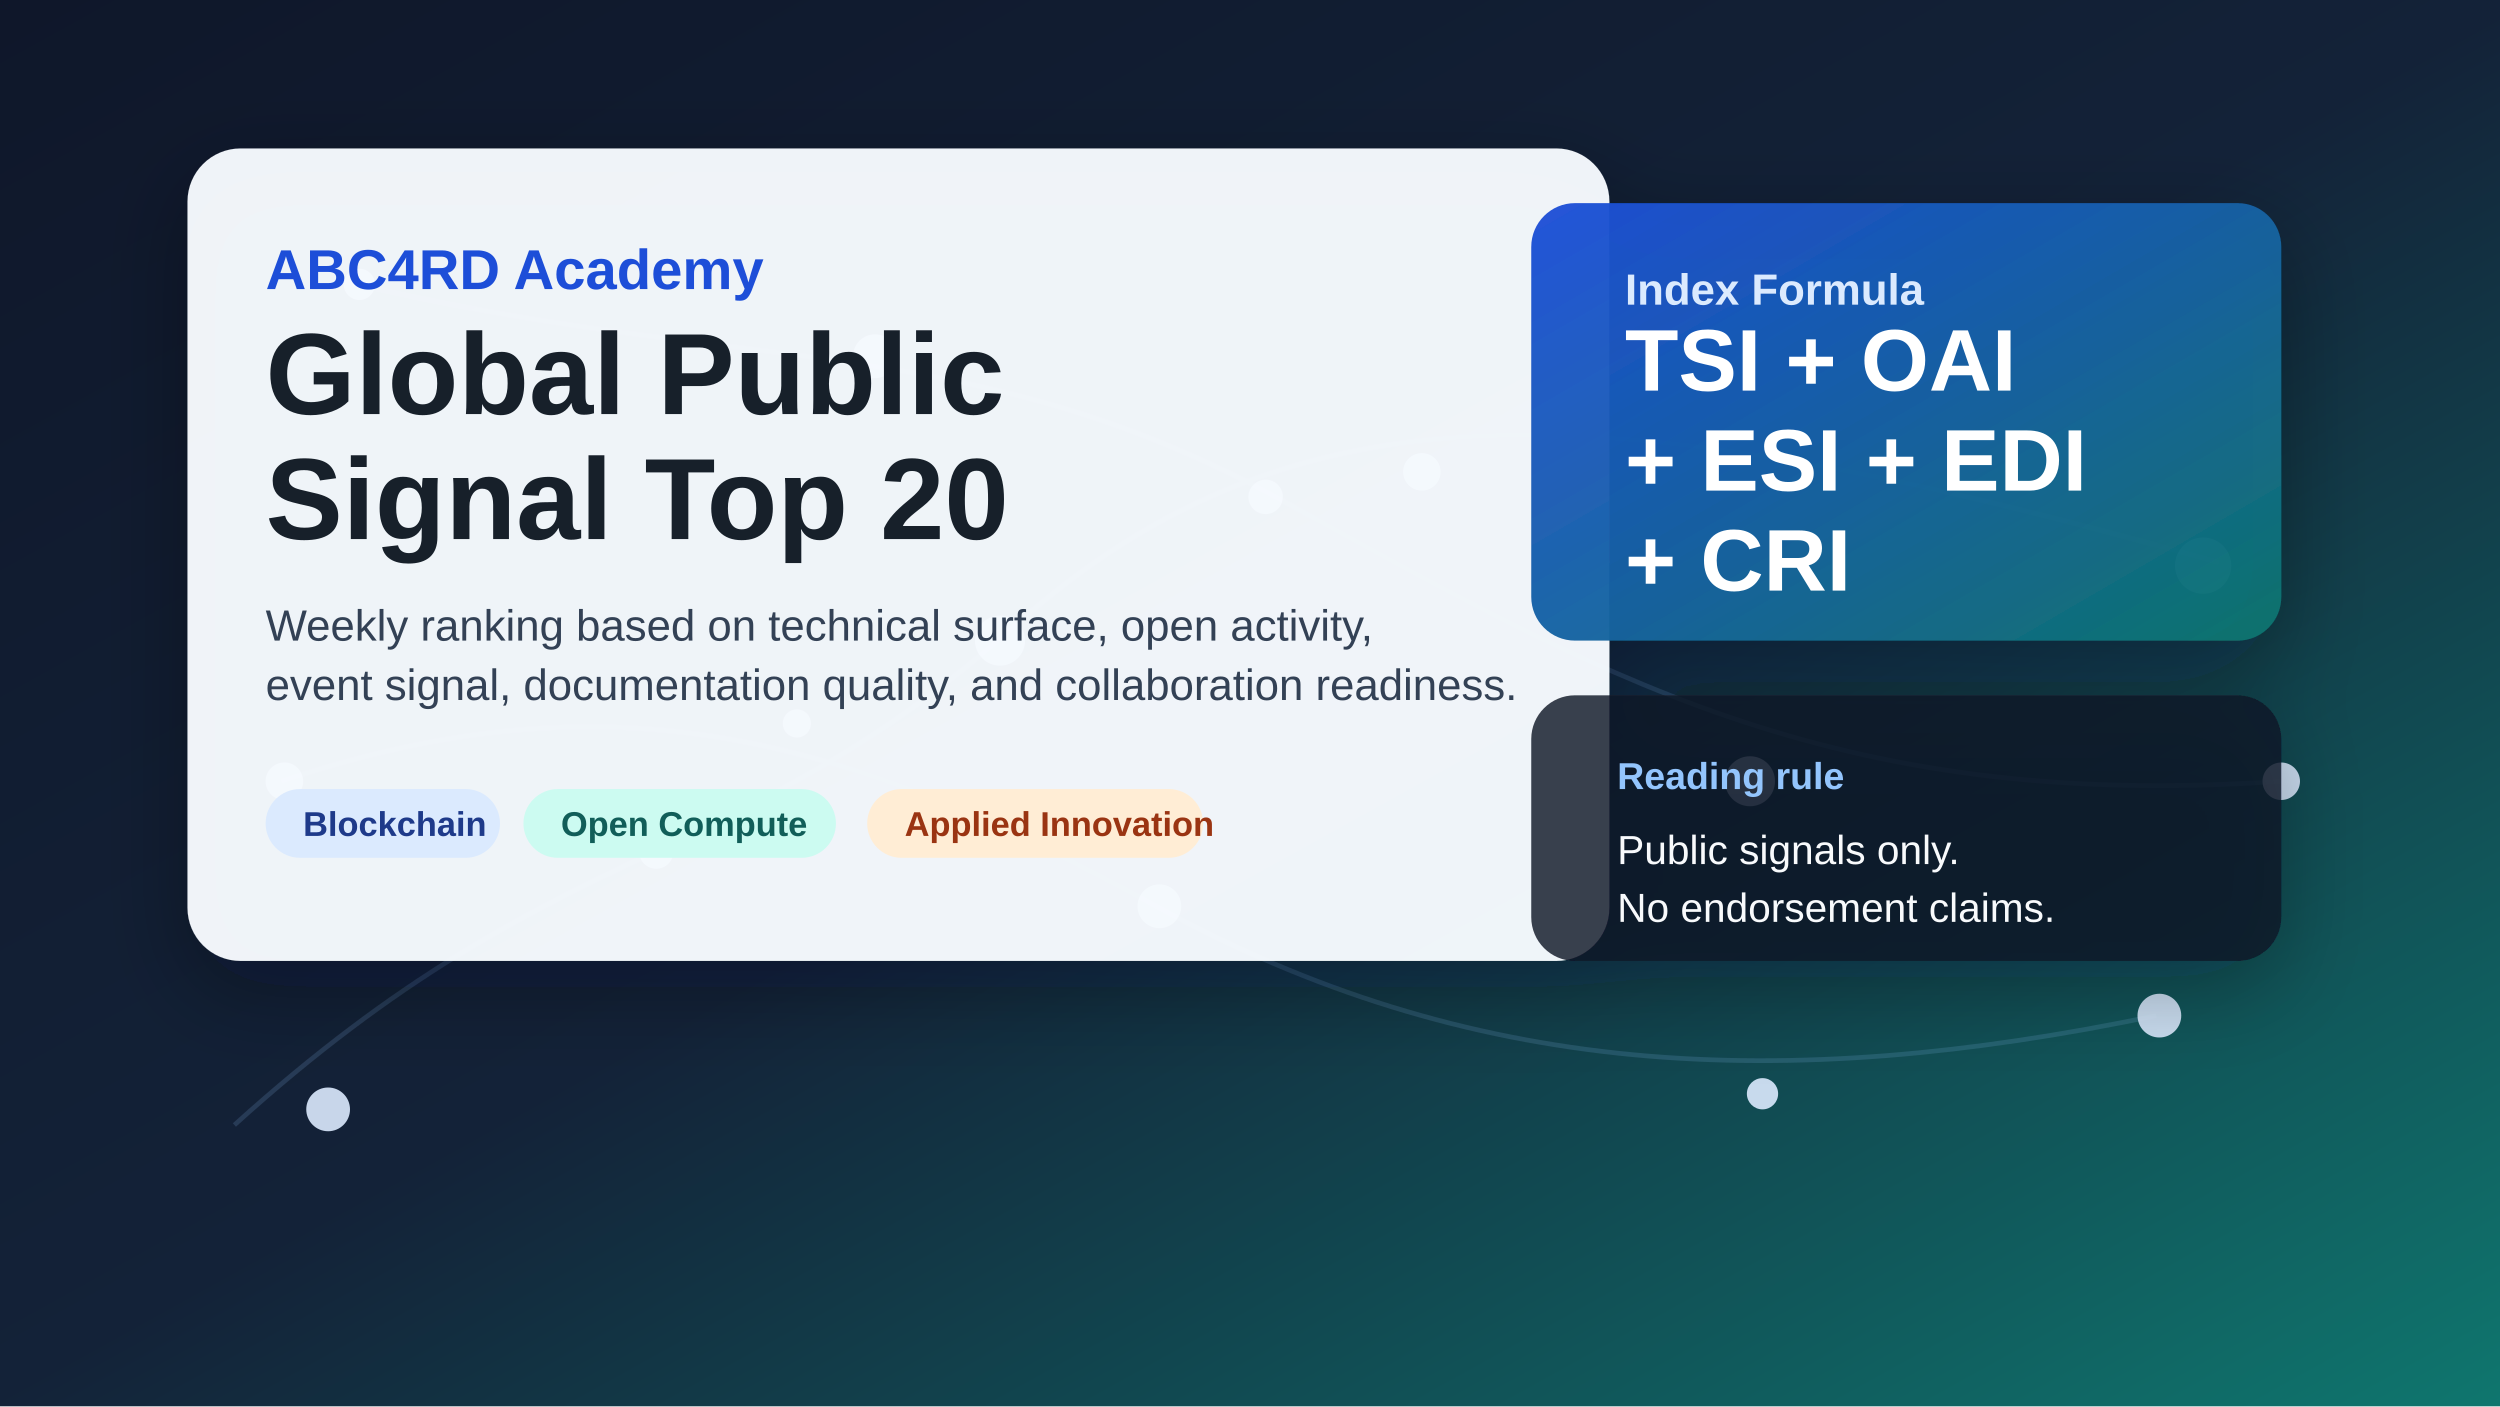
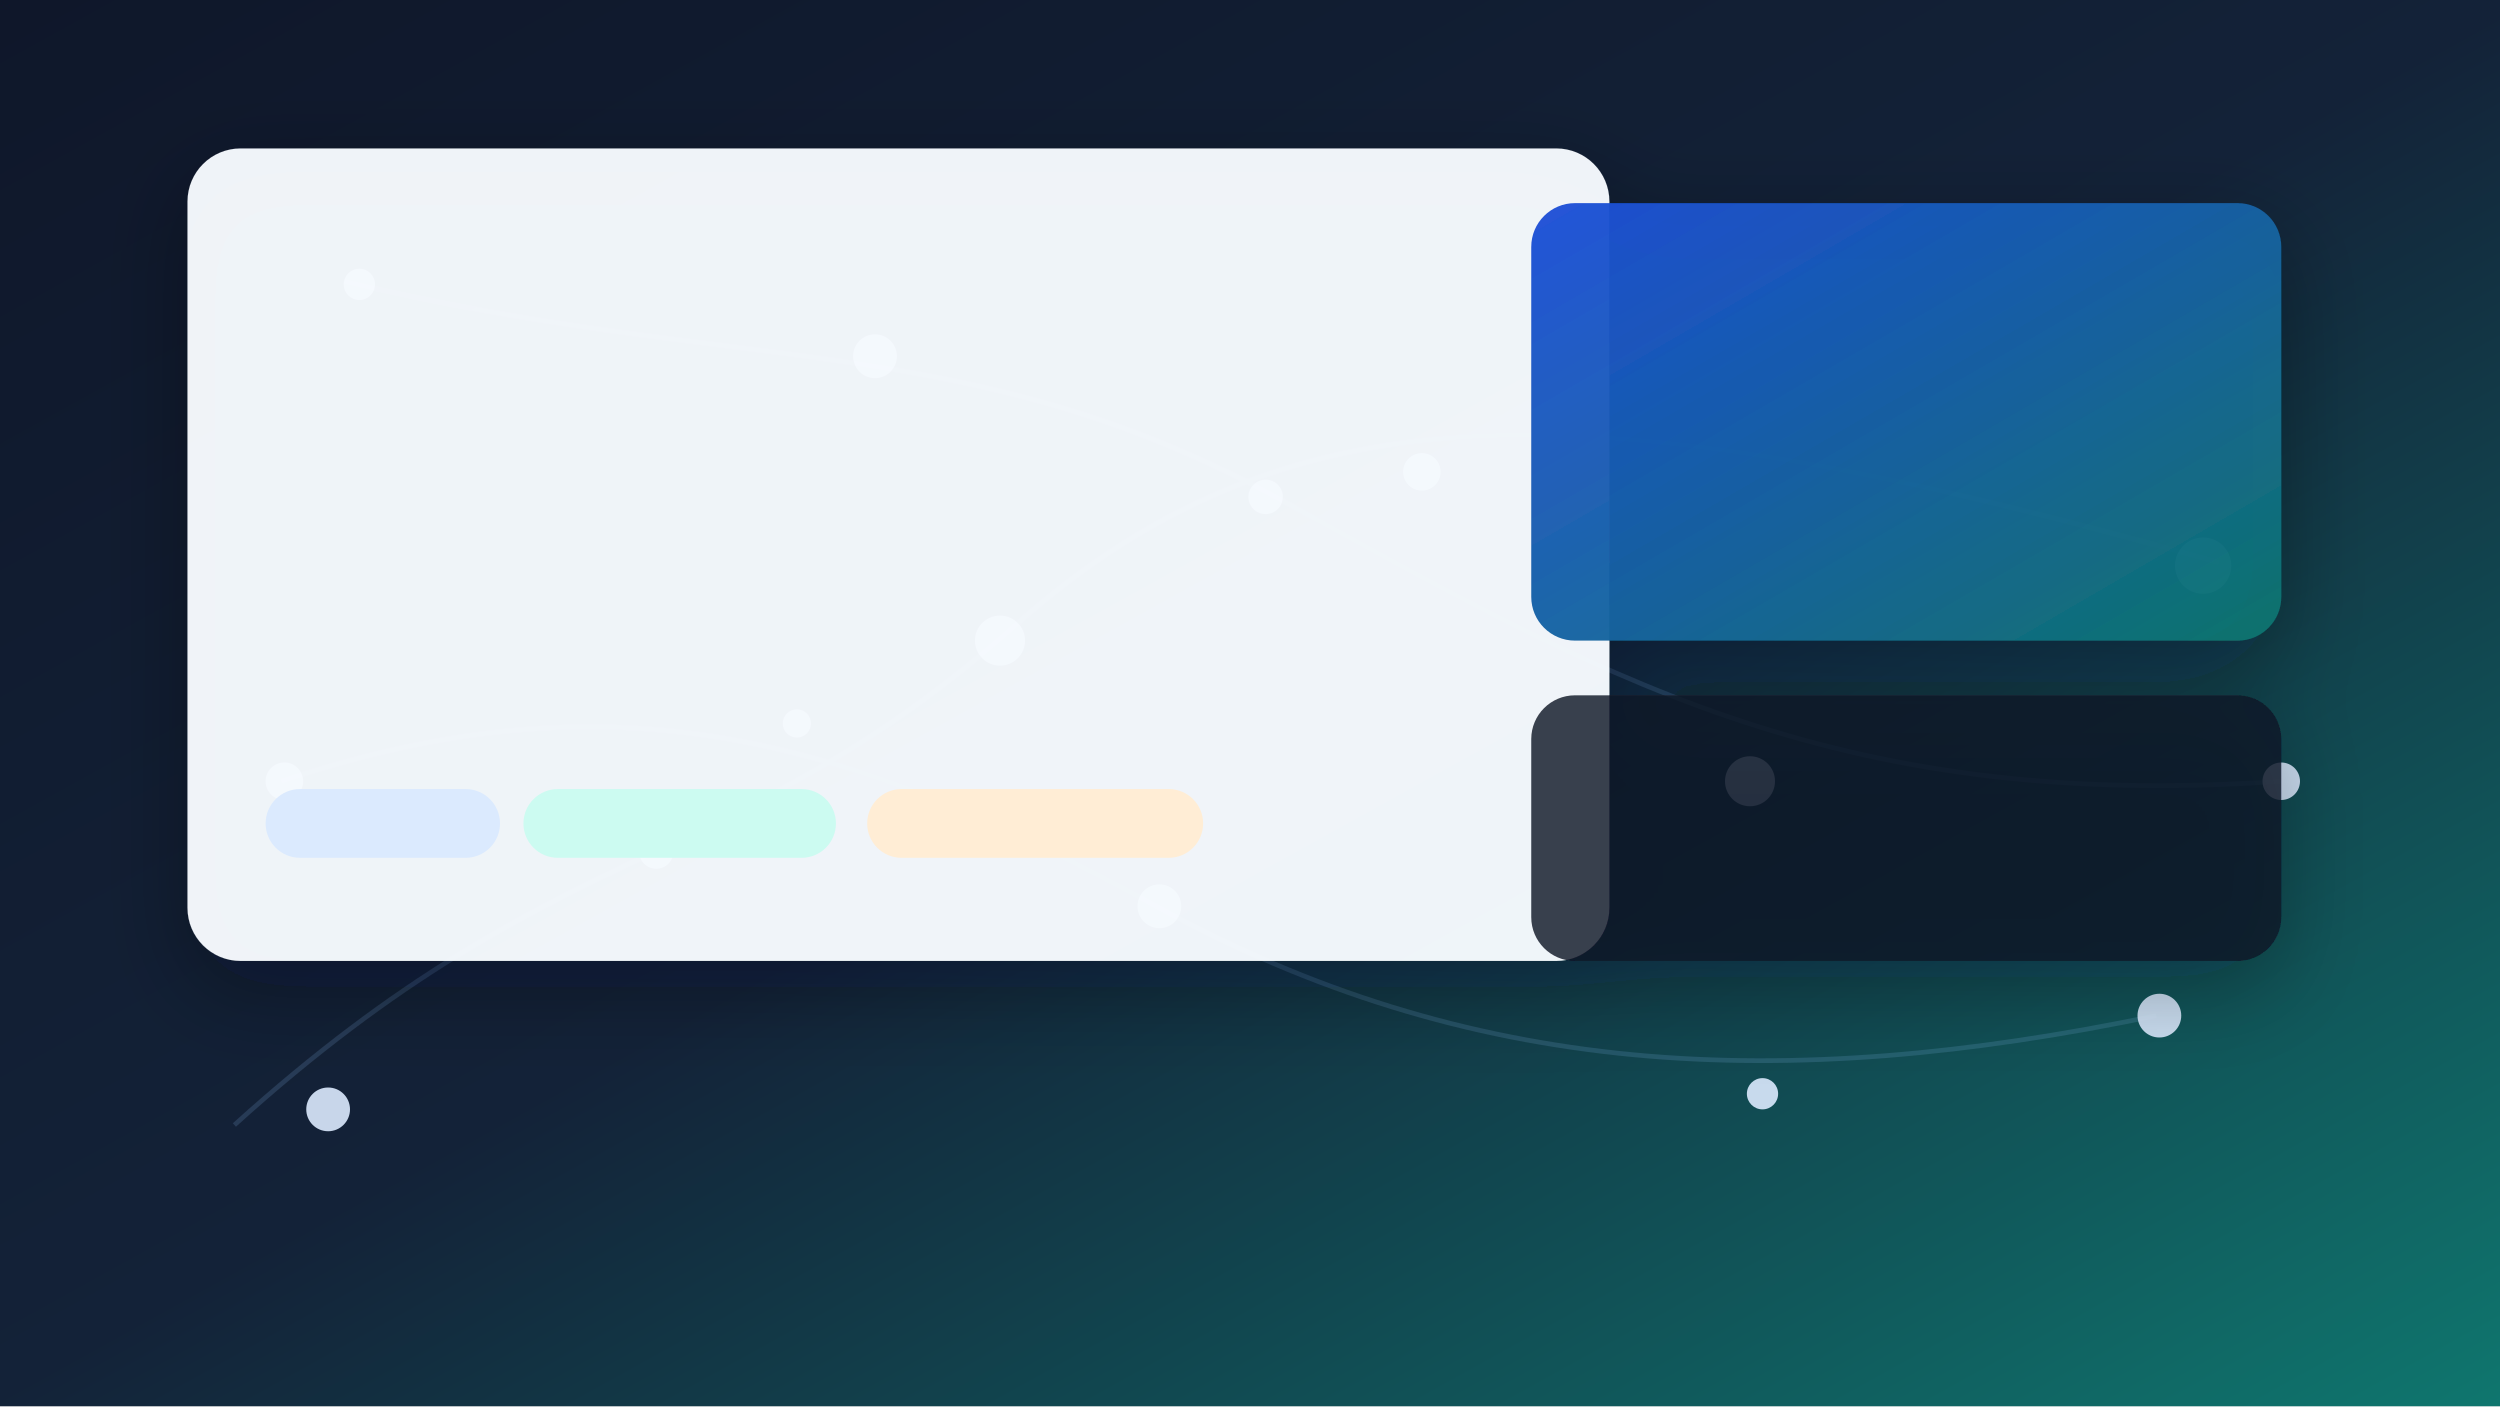
<svg xmlns="http://www.w3.org/2000/svg" viewBox="0 0 1600 900" role="img" aria-labelledby="title desc">
  <defs>
    <linearGradient id="bg" x1="0" y1="0" x2="1" y2="1">
      <stop offset="0%" stop-color="#0f172a" />
      <stop offset="50%" stop-color="#132238" />
      <stop offset="100%" stop-color="#0f766e" />
    </linearGradient>
    <linearGradient id="card" x1="0" y1="0" x2="1" y2="1">
      <stop offset="0%" stop-color="#1d4ed8" />
      <stop offset="100%" stop-color="#0f766e" />
    </linearGradient>
    <filter id="shadow" x="-20%" y="-20%" width="140%" height="140%">
      <feDropShadow dx="0" dy="18" stdDeviation="28" flood-color="#06101d" flood-opacity="0.35" />
    </filter>
  </defs>
  <rect width="1600" height="900" fill="url(#bg)" />
  <g opacity="0.16" stroke="#93c5fd" stroke-width="3" fill="none">
    <path d="M150 720 C360 530 470 560 650 400 S1030 250 1420 360" />
    <path d="M220 180 C470 240 620 210 820 320 S1170 520 1460 500" />
    <path d="M180 500 C390 430 540 470 740 580 S1140 700 1380 650" />
  </g>
  <g fill="#dbeafe" opacity="0.9">
    <circle cx="210" cy="710" r="14" />
    <circle cx="420" cy="545" r="11" />
    <circle cx="640" cy="410" r="16" />
    <circle cx="910" cy="302" r="12" />
    <circle cx="1410" cy="362" r="18" />
    <circle cx="230" cy="182" r="10" />
    <circle cx="560" cy="228" r="14" />
    <circle cx="810" cy="318" r="11" />
    <circle cx="1120" cy="500" r="16" />
    <circle cx="1460" cy="500" r="12" />
    <circle cx="182" cy="500" r="12" />
    <circle cx="510" cy="463" r="9" />
    <circle cx="742" cy="580" r="14" />
    <circle cx="1128" cy="700" r="10" />
    <circle cx="1382" cy="650" r="14" />
  </g>
  <g filter="url(#shadow)">
    <rect x="120" y="95" width="910" height="520" rx="34" fill="#f8fbff" opacity="0.96" />
    <rect x="980" y="130" width="480" height="280" rx="28" fill="url(#card)" opacity="0.96" />
    <rect x="980" y="445" width="480" height="170" rx="28" fill="#111827" opacity="0.82" />
  </g>
  <g font-family="Segoe UI, Arial, sans-serif">
-     <text x="170" y="185" font-size="36" fill="#1d4ed8" font-weight="700">ABC4RD Academy</text>
-     <text x="170" y="265" font-size="74" fill="#17202a" font-weight="800">Global Public</text>
-     <text x="170" y="345" font-size="74" fill="#17202a" font-weight="800">Signal Top 20</text>
-     <text x="170" y="410" font-size="28" fill="#334155">Weekly ranking based on technical surface, open activity,</text>
-     <text x="170" y="448" font-size="28" fill="#334155">event signal, documentation quality, and collaboration readiness.</text>
    <g transform="translate(170 505)">
      <rect width="150" height="44" rx="22" fill="#dbeafe" />
-       <text x="24" y="30" font-size="22" fill="#1e3a8a" font-weight="700">Blockchain</text>
    </g>
    <g transform="translate(335 505)">
      <rect width="200" height="44" rx="22" fill="#ccfbf1" />
-       <text x="24" y="30" font-size="22" fill="#115e59" font-weight="700">Open Compute</text>
    </g>
    <g transform="translate(555 505)">
      <rect width="215" height="44" rx="22" fill="#ffedd5" />
-       <text x="24" y="30" font-size="22" fill="#9a3412" font-weight="700">Applied Innovation</text>
    </g>
-     <text x="1040" y="195" font-size="28" fill="#dbeafe" font-weight="700">Index Formula</text>
-     <text x="1040" y="250" font-size="56" fill="#ffffff" font-weight="800">TSI + OAI</text>
-     <text x="1040" y="314" font-size="56" fill="#ffffff" font-weight="800">+ ESI + EDI</text>
-     <text x="1040" y="378" font-size="56" fill="#ffffff" font-weight="800">+ CRI</text>
-     <text x="1035" y="505" font-size="24" fill="#93c5fd" font-weight="700">Reading rule</text>
-     <text x="1035" y="553" font-size="26" fill="#f8fafc">Public signals only.</text>
-     <text x="1035" y="590" font-size="26" fill="#f8fafc">No endorsement claims.</text>
  </g>
</svg>
